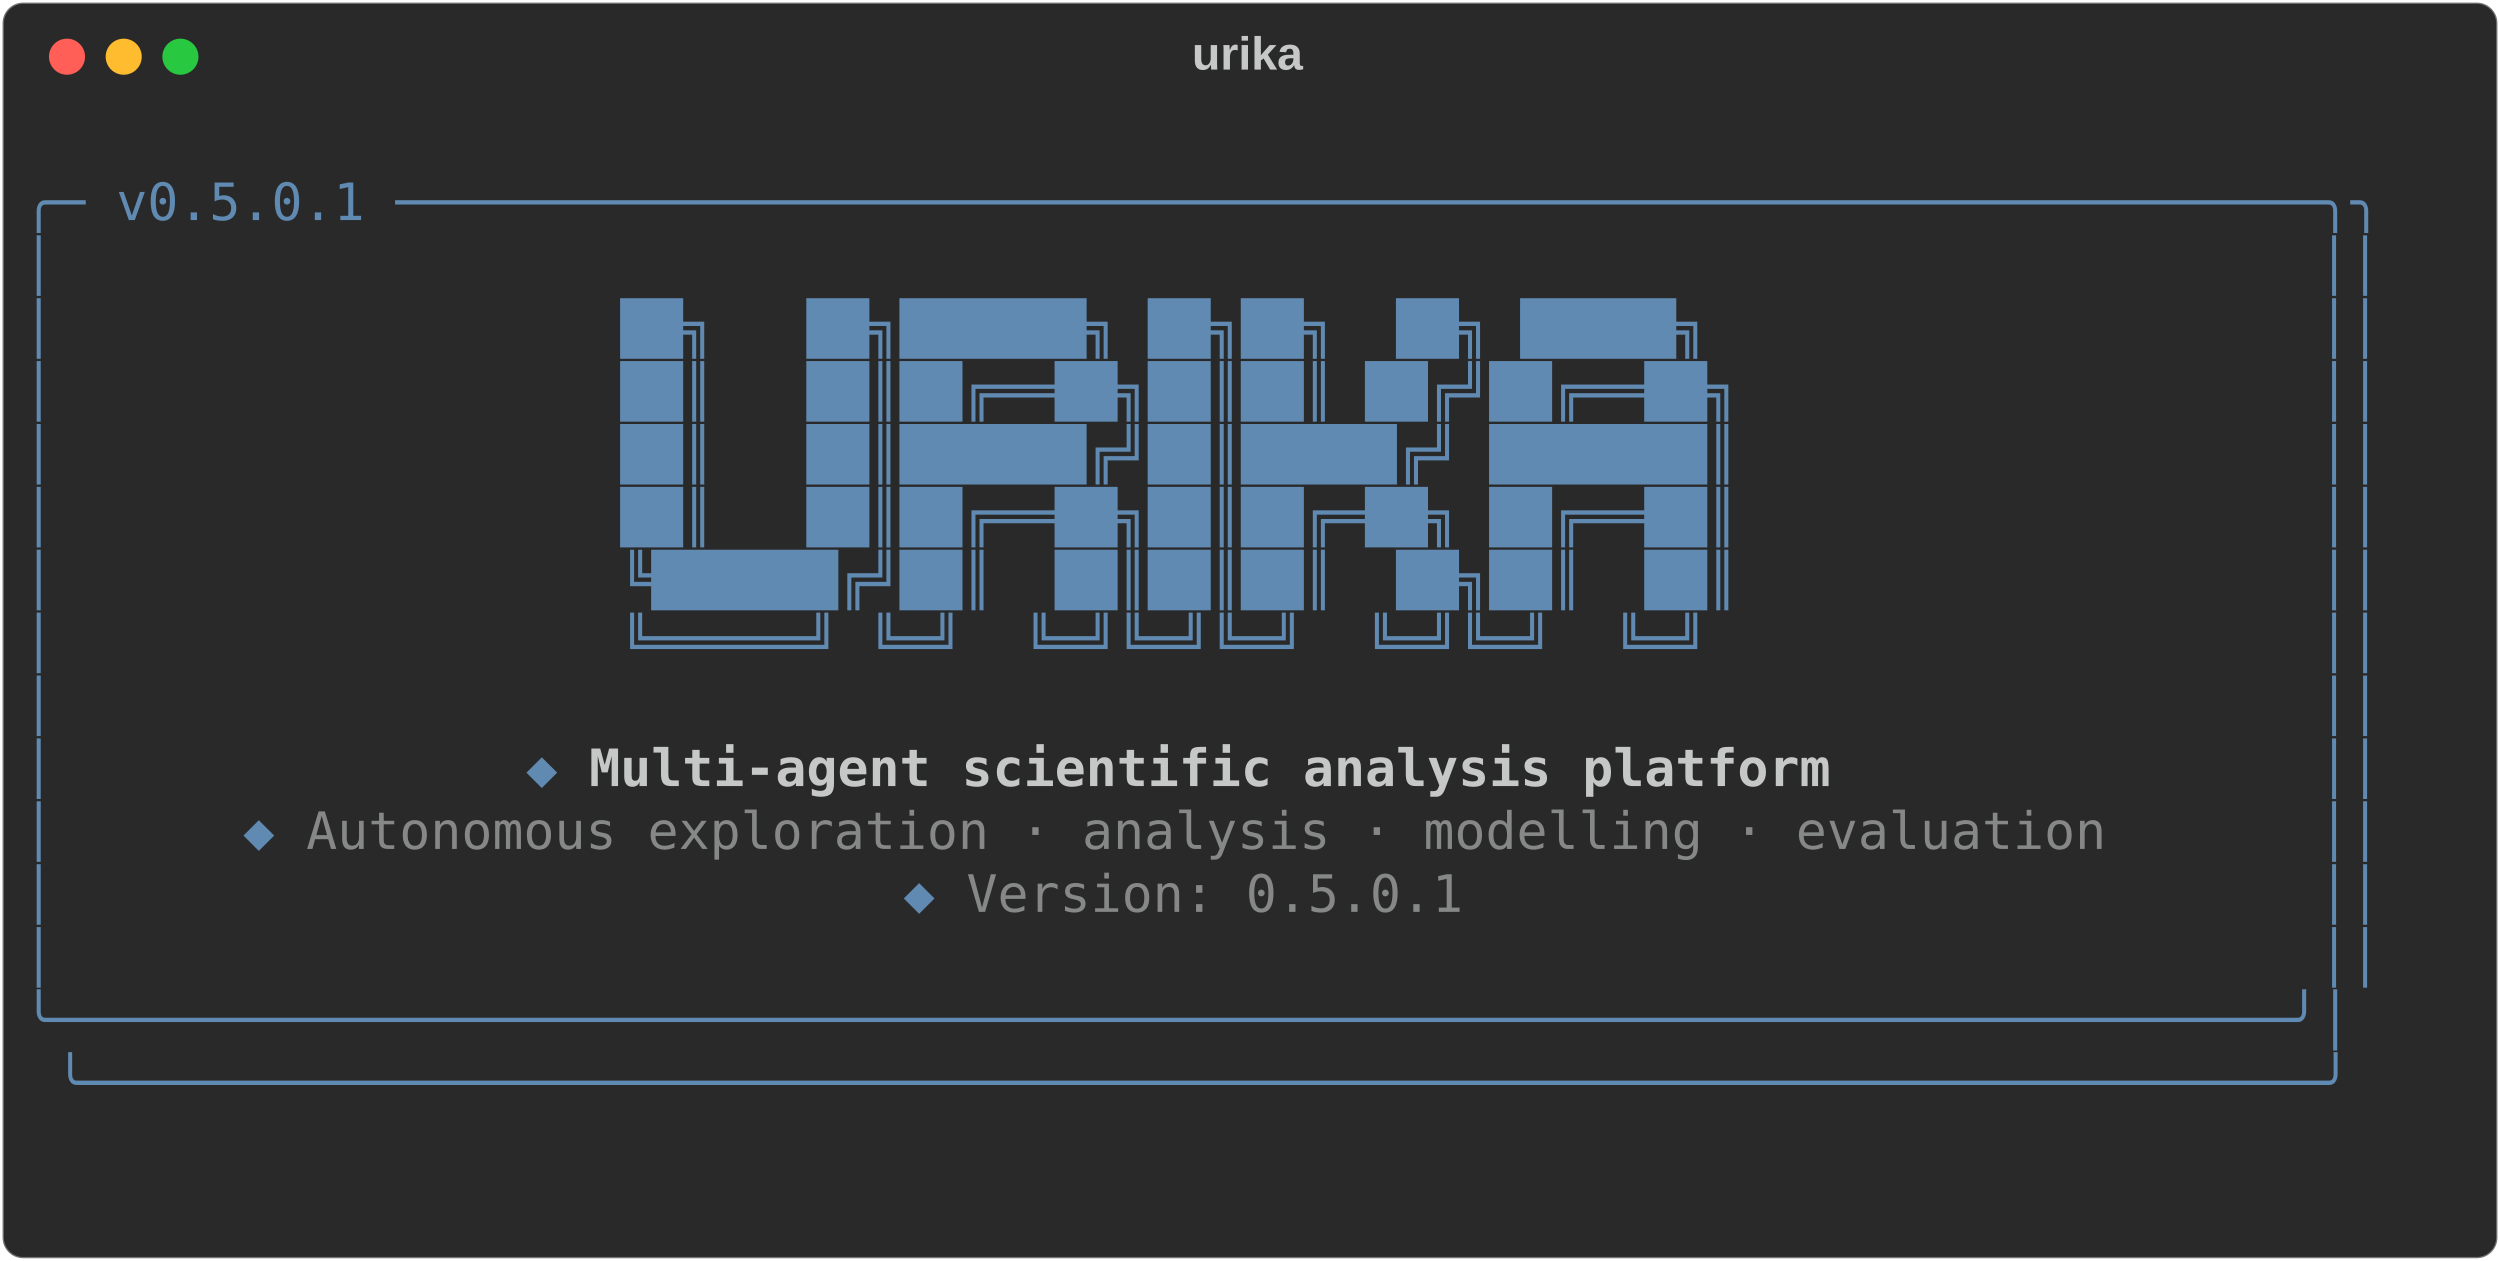
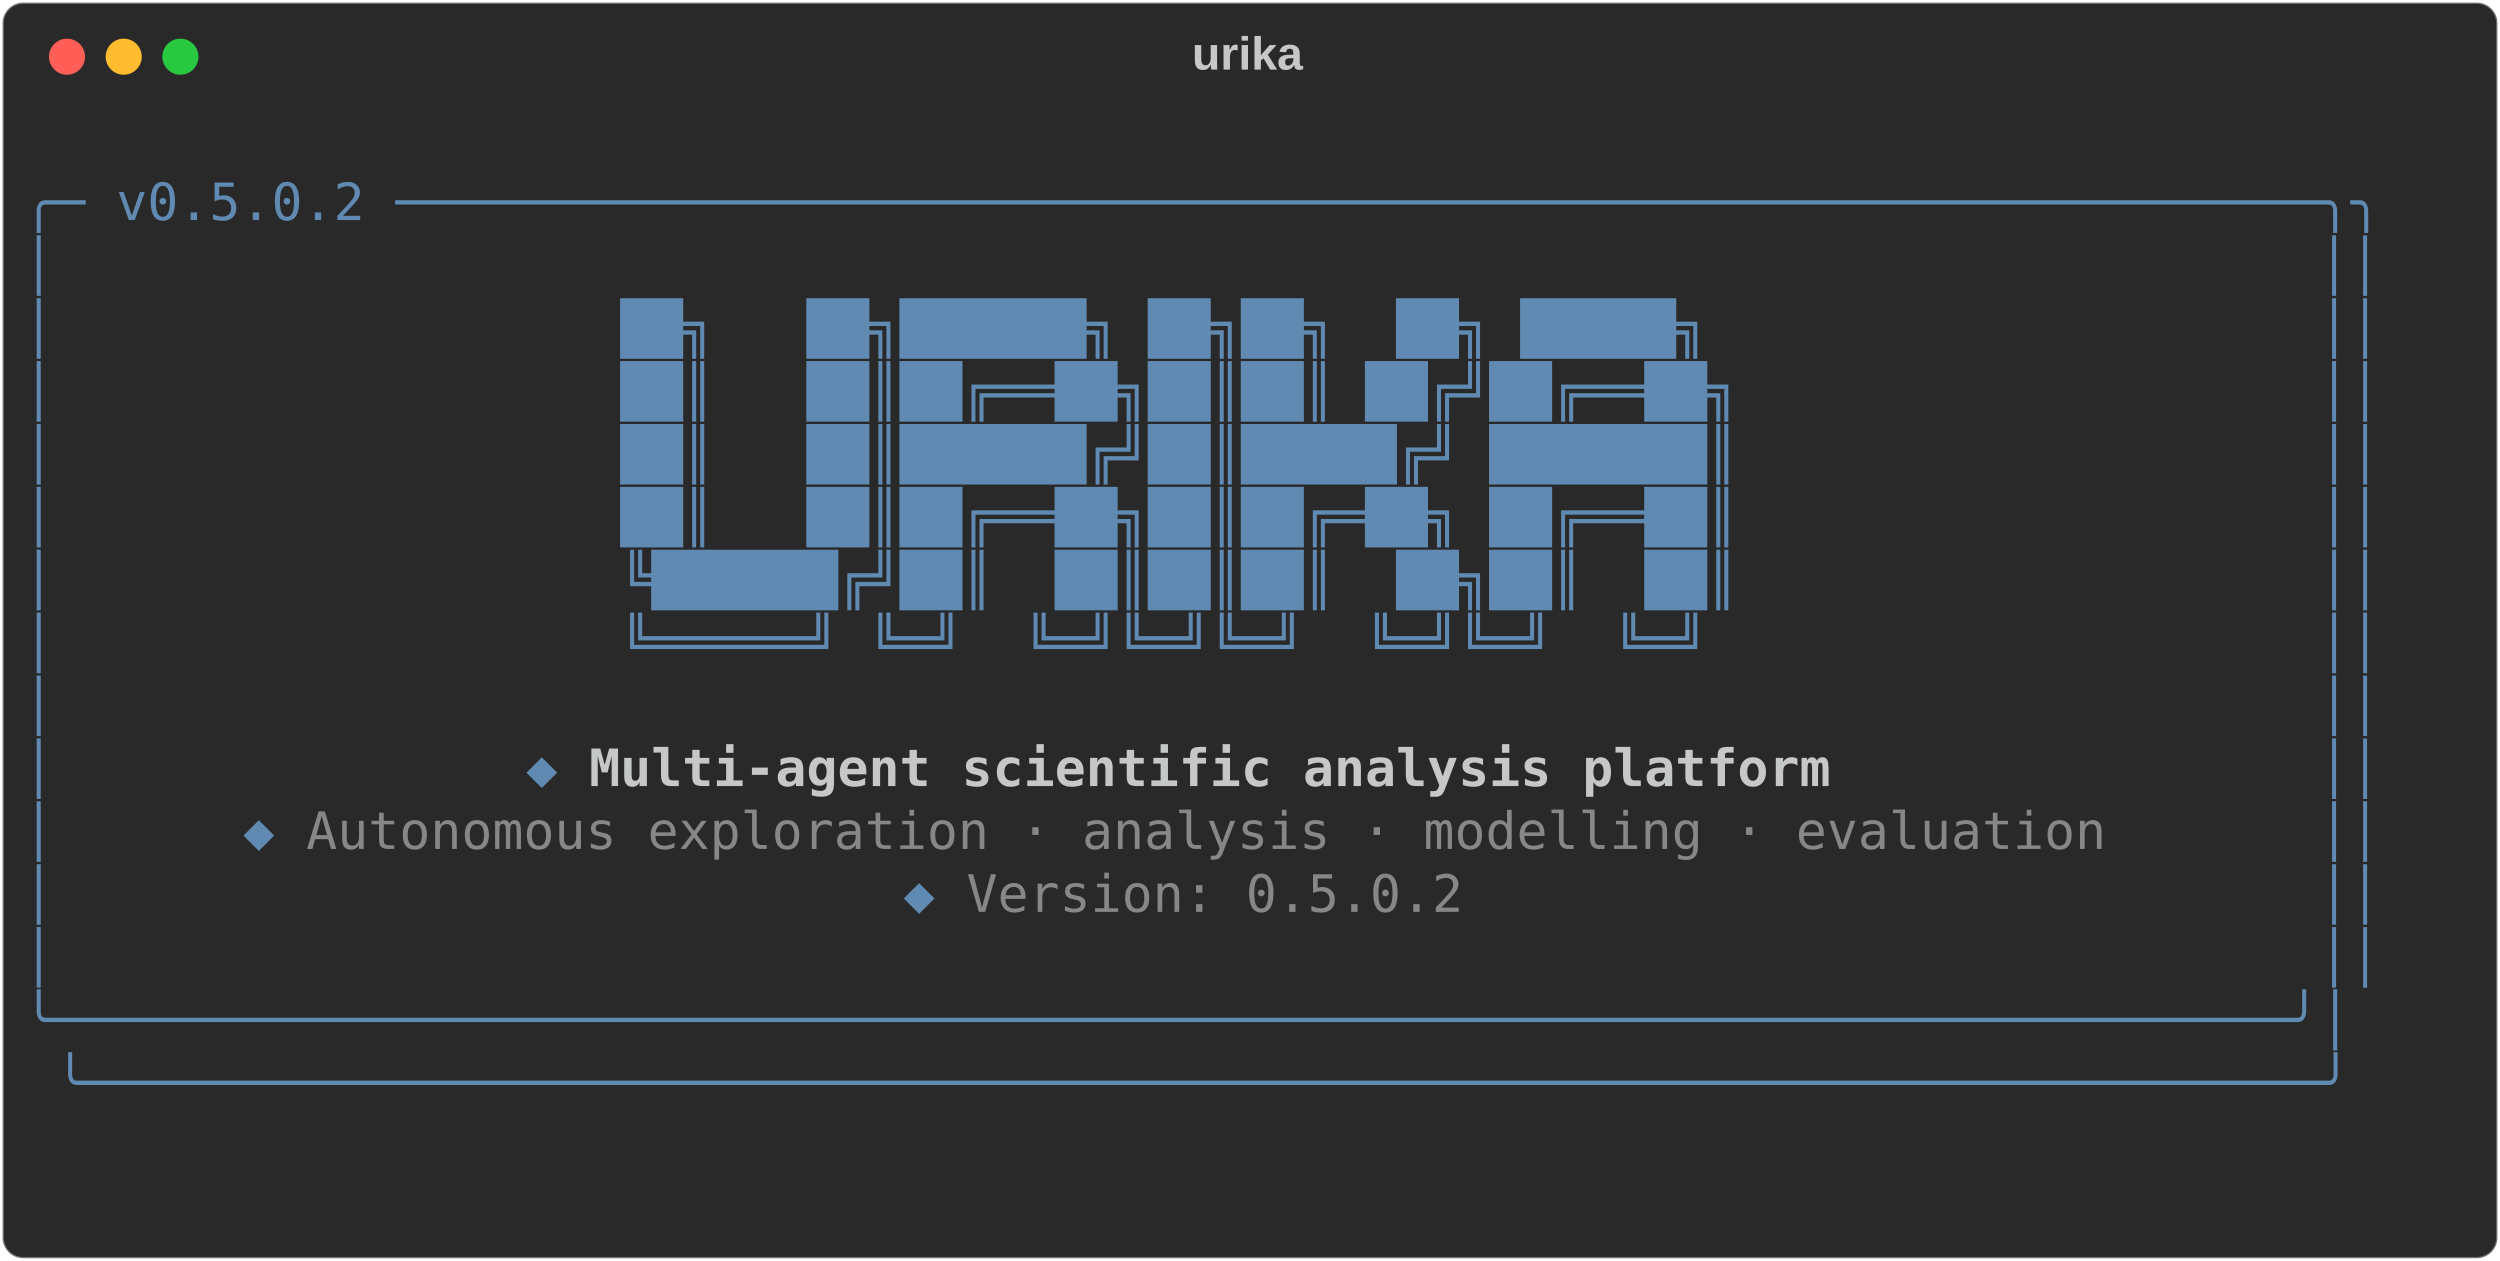
<svg xmlns="http://www.w3.org/2000/svg" class="rich-terminal" viewBox="0 0 970 489.2">
  <style>

    @font-face {
        font-family: "JetBrains Mono", "Fira Code";
        src: local("FiraCode-Regular"),
                url("https://cdnjs.cloudflare.com/ajax/libs/firacode/6.2.0/woff2/FiraCode-Regular.woff2") format("woff2"),
                url("https://cdnjs.cloudflare.com/ajax/libs/firacode/6.2.0/woff/FiraCode-Regular.woff") format("woff");
        font-style: normal;
        font-weight: 400;
    }
    @font-face {
        font-family: "JetBrains Mono", "Fira Code";
        src: local("FiraCode-Bold"),
                url("https://cdnjs.cloudflare.com/ajax/libs/firacode/6.2.0/woff2/FiraCode-Bold.woff2") format("woff2"),
                url("https://cdnjs.cloudflare.com/ajax/libs/firacode/6.2.0/woff/FiraCode-Bold.woff") format("woff");
        font-style: bold;
        font-weight: 700;
    }

-     .terminal-522061375-matrix {
+     .terminal-937756225-matrix {
        font-family: JetBrains Mono, Fira Code, DejaVu Sans Mono, monospace;
        font-size: 20px;
        line-height: 24.4px;
        font-variant-east-asian: full-width;
    }

-     .terminal-522061375-title {
+     .terminal-937756225-title {
        font-size: 18px;
        font-weight: bold;
        font-family: arial;
    }

-     .terminal-522061375-r1 { fill: #c5c8c6 }
- .terminal-522061375-r2 { fill: #608ab1 }
- .terminal-522061375-r3 { fill: #c5c8c6;font-weight: bold }
- .terminal-522061375-r4 { fill: #868887 }
+     .terminal-937756225-r1 { fill: #c5c8c6 }
+ .terminal-937756225-r2 { fill: #608ab1 }
+ .terminal-937756225-r3 { fill: #c5c8c6;font-weight: bold }
+ .terminal-937756225-r4 { fill: #868887 }
    </style>
  <defs>
-     <clipPath id="terminal-522061375-clip-terminal">
+     <clipPath id="terminal-937756225-clip-terminal">
      <rect x="0" y="0" width="950.6" height="438.2" />
    </clipPath>
-     <clipPath id="terminal-522061375-line-0">
+     <clipPath id="terminal-937756225-line-0">
      <rect x="0" y="1.5" width="951.6" height="24.65" />
    </clipPath>
-     <clipPath id="terminal-522061375-line-1">
+     <clipPath id="terminal-937756225-line-1">
      <rect x="0" y="25.9" width="951.6" height="24.65" />
    </clipPath>
-     <clipPath id="terminal-522061375-line-2">
+     <clipPath id="terminal-937756225-line-2">
      <rect x="0" y="50.3" width="951.6" height="24.65" />
    </clipPath>
-     <clipPath id="terminal-522061375-line-3">
+     <clipPath id="terminal-937756225-line-3">
      <rect x="0" y="74.7" width="951.6" height="24.65" />
    </clipPath>
-     <clipPath id="terminal-522061375-line-4">
+     <clipPath id="terminal-937756225-line-4">
      <rect x="0" y="99.1" width="951.6" height="24.65" />
    </clipPath>
-     <clipPath id="terminal-522061375-line-5">
+     <clipPath id="terminal-937756225-line-5">
      <rect x="0" y="123.5" width="951.6" height="24.65" />
    </clipPath>
-     <clipPath id="terminal-522061375-line-6">
+     <clipPath id="terminal-937756225-line-6">
      <rect x="0" y="147.9" width="951.6" height="24.65" />
    </clipPath>
-     <clipPath id="terminal-522061375-line-7">
+     <clipPath id="terminal-937756225-line-7">
      <rect x="0" y="172.3" width="951.6" height="24.65" />
    </clipPath>
-     <clipPath id="terminal-522061375-line-8">
+     <clipPath id="terminal-937756225-line-8">
      <rect x="0" y="196.7" width="951.6" height="24.65" />
    </clipPath>
-     <clipPath id="terminal-522061375-line-9">
+     <clipPath id="terminal-937756225-line-9">
      <rect x="0" y="221.1" width="951.6" height="24.65" />
    </clipPath>
-     <clipPath id="terminal-522061375-line-10">
+     <clipPath id="terminal-937756225-line-10">
      <rect x="0" y="245.5" width="951.6" height="24.65" />
    </clipPath>
-     <clipPath id="terminal-522061375-line-11">
+     <clipPath id="terminal-937756225-line-11">
      <rect x="0" y="269.9" width="951.6" height="24.65" />
    </clipPath>
-     <clipPath id="terminal-522061375-line-12">
+     <clipPath id="terminal-937756225-line-12">
      <rect x="0" y="294.3" width="951.6" height="24.65" />
    </clipPath>
-     <clipPath id="terminal-522061375-line-13">
+     <clipPath id="terminal-937756225-line-13">
      <rect x="0" y="318.7" width="951.6" height="24.65" />
    </clipPath>
-     <clipPath id="terminal-522061375-line-14">
+     <clipPath id="terminal-937756225-line-14">
      <rect x="0" y="343.1" width="951.6" height="24.65" />
    </clipPath>
-     <clipPath id="terminal-522061375-line-15">
+     <clipPath id="terminal-937756225-line-15">
      <rect x="0" y="367.5" width="951.6" height="24.65" />
    </clipPath>
-     <clipPath id="terminal-522061375-line-16">
+     <clipPath id="terminal-937756225-line-16">
      <rect x="0" y="391.9" width="951.6" height="24.65" />
    </clipPath>
  </defs>
  <rect fill="#292929" stroke="rgba(255,255,255,0.35)" stroke-width="1" x="1" y="1" width="968" height="487.2" rx="8" />
-   <text class="terminal-522061375-title" fill="#c5c8c6" text-anchor="middle" x="484" y="27">urika</text>
+   <text class="terminal-937756225-title" fill="#c5c8c6" text-anchor="middle" x="484" y="27">urika</text>
  <g transform="translate(26,22)">
    <circle cx="0" cy="0" r="7" fill="#ff5f57" />
    <circle cx="22" cy="0" r="7" fill="#febc2e" />
    <circle cx="44" cy="0" r="7" fill="#28c840" />
  </g>
-   <g transform="translate(9, 41)" clip-path="url(#terminal-522061375-clip-terminal)">
-     <g class="terminal-522061375-matrix">
-       <text class="terminal-522061375-r1" x="951.6" y="20" textLength="12.2" clip-path="url(#terminal-522061375-line-0)">
+   <g transform="translate(9, 41)" clip-path="url(#terminal-937756225-clip-terminal)">
+     <g class="terminal-937756225-matrix">
+       <text class="terminal-937756225-r1" x="951.6" y="20" textLength="12.2" clip-path="url(#terminal-937756225-line-0)">
</text>
-       <text class="terminal-522061375-r2" x="0" y="44.4" textLength="927.2" clip-path="url(#terminal-522061375-line-1)">╭─ v0.5.0.1 ──────────────────────────────────────────────────────────────╮╮</text>
-       <text class="terminal-522061375-r1" x="951.6" y="44.4" textLength="12.2" clip-path="url(#terminal-522061375-line-1)">
+       <text class="terminal-937756225-r2" x="0" y="44.4" textLength="927.2" clip-path="url(#terminal-937756225-line-1)">╭─ v0.5.0.2 ──────────────────────────────────────────────────────────────╮╮</text>
+       <text class="terminal-937756225-r1" x="951.6" y="44.4" textLength="12.2" clip-path="url(#terminal-937756225-line-1)">
</text>
-       <text class="terminal-522061375-r2" x="0" y="68.8" textLength="12.2" clip-path="url(#terminal-522061375-line-2)">│</text>
-       <text class="terminal-522061375-r2" x="890.6" y="68.8" textLength="24.4" clip-path="url(#terminal-522061375-line-2)">││</text>
-       <text class="terminal-522061375-r1" x="951.6" y="68.8" textLength="12.2" clip-path="url(#terminal-522061375-line-2)">
+       <text class="terminal-937756225-r2" x="0" y="68.8" textLength="12.2" clip-path="url(#terminal-937756225-line-2)">│</text>
+       <text class="terminal-937756225-r2" x="890.6" y="68.8" textLength="24.4" clip-path="url(#terminal-937756225-line-2)">││</text>
+       <text class="terminal-937756225-r1" x="951.6" y="68.8" textLength="12.2" clip-path="url(#terminal-937756225-line-2)">
</text>
-       <text class="terminal-522061375-r2" x="0" y="93.2" textLength="12.2" clip-path="url(#terminal-522061375-line-3)">│</text>
-       <text class="terminal-522061375-r2" x="231.8" y="93.2" textLength="439.2" clip-path="url(#terminal-522061375-line-3)">██╗   ██╗██████╗ ██╗██╗  ██╗ █████╗ </text>
-       <text class="terminal-522061375-r2" x="890.6" y="93.2" textLength="24.4" clip-path="url(#terminal-522061375-line-3)">││</text>
-       <text class="terminal-522061375-r1" x="951.6" y="93.2" textLength="12.2" clip-path="url(#terminal-522061375-line-3)">
+       <text class="terminal-937756225-r2" x="0" y="93.2" textLength="12.2" clip-path="url(#terminal-937756225-line-3)">│</text>
+       <text class="terminal-937756225-r2" x="231.8" y="93.2" textLength="439.2" clip-path="url(#terminal-937756225-line-3)">██╗   ██╗██████╗ ██╗██╗  ██╗ █████╗ </text>
+       <text class="terminal-937756225-r2" x="890.6" y="93.2" textLength="24.4" clip-path="url(#terminal-937756225-line-3)">││</text>
+       <text class="terminal-937756225-r1" x="951.6" y="93.2" textLength="12.2" clip-path="url(#terminal-937756225-line-3)">
</text>
-       <text class="terminal-522061375-r2" x="0" y="117.6" textLength="12.2" clip-path="url(#terminal-522061375-line-4)">│</text>
-       <text class="terminal-522061375-r2" x="231.8" y="117.6" textLength="439.2" clip-path="url(#terminal-522061375-line-4)">██║   ██║██╔══██╗██║██║ ██╔╝██╔══██╗</text>
-       <text class="terminal-522061375-r2" x="890.6" y="117.6" textLength="24.4" clip-path="url(#terminal-522061375-line-4)">││</text>
-       <text class="terminal-522061375-r1" x="951.6" y="117.6" textLength="12.2" clip-path="url(#terminal-522061375-line-4)">
+       <text class="terminal-937756225-r2" x="0" y="117.6" textLength="12.2" clip-path="url(#terminal-937756225-line-4)">│</text>
+       <text class="terminal-937756225-r2" x="231.8" y="117.6" textLength="439.2" clip-path="url(#terminal-937756225-line-4)">██║   ██║██╔══██╗██║██║ ██╔╝██╔══██╗</text>
+       <text class="terminal-937756225-r2" x="890.6" y="117.6" textLength="24.4" clip-path="url(#terminal-937756225-line-4)">││</text>
+       <text class="terminal-937756225-r1" x="951.6" y="117.6" textLength="12.2" clip-path="url(#terminal-937756225-line-4)">
</text>
-       <text class="terminal-522061375-r2" x="0" y="142" textLength="12.2" clip-path="url(#terminal-522061375-line-5)">│</text>
-       <text class="terminal-522061375-r2" x="231.8" y="142" textLength="439.2" clip-path="url(#terminal-522061375-line-5)">██║   ██║██████╔╝██║█████╔╝ ███████║</text>
-       <text class="terminal-522061375-r2" x="890.6" y="142" textLength="24.4" clip-path="url(#terminal-522061375-line-5)">││</text>
-       <text class="terminal-522061375-r1" x="951.6" y="142" textLength="12.2" clip-path="url(#terminal-522061375-line-5)">
+       <text class="terminal-937756225-r2" x="0" y="142" textLength="12.2" clip-path="url(#terminal-937756225-line-5)">│</text>
+       <text class="terminal-937756225-r2" x="231.8" y="142" textLength="439.2" clip-path="url(#terminal-937756225-line-5)">██║   ██║██████╔╝██║█████╔╝ ███████║</text>
+       <text class="terminal-937756225-r2" x="890.6" y="142" textLength="24.4" clip-path="url(#terminal-937756225-line-5)">││</text>
+       <text class="terminal-937756225-r1" x="951.6" y="142" textLength="12.2" clip-path="url(#terminal-937756225-line-5)">
</text>
-       <text class="terminal-522061375-r2" x="0" y="166.4" textLength="12.2" clip-path="url(#terminal-522061375-line-6)">│</text>
-       <text class="terminal-522061375-r2" x="231.8" y="166.4" textLength="439.2" clip-path="url(#terminal-522061375-line-6)">██║   ██║██╔══██╗██║██╔═██╗ ██╔══██║</text>
-       <text class="terminal-522061375-r2" x="890.6" y="166.4" textLength="24.4" clip-path="url(#terminal-522061375-line-6)">││</text>
-       <text class="terminal-522061375-r1" x="951.6" y="166.4" textLength="12.2" clip-path="url(#terminal-522061375-line-6)">
+       <text class="terminal-937756225-r2" x="0" y="166.4" textLength="12.2" clip-path="url(#terminal-937756225-line-6)">│</text>
+       <text class="terminal-937756225-r2" x="231.8" y="166.4" textLength="439.2" clip-path="url(#terminal-937756225-line-6)">██║   ██║██╔══██╗██║██╔═██╗ ██╔══██║</text>
+       <text class="terminal-937756225-r2" x="890.6" y="166.4" textLength="24.4" clip-path="url(#terminal-937756225-line-6)">││</text>
+       <text class="terminal-937756225-r1" x="951.6" y="166.4" textLength="12.2" clip-path="url(#terminal-937756225-line-6)">
</text>
-       <text class="terminal-522061375-r2" x="0" y="190.8" textLength="12.2" clip-path="url(#terminal-522061375-line-7)">│</text>
-       <text class="terminal-522061375-r2" x="231.8" y="190.8" textLength="439.2" clip-path="url(#terminal-522061375-line-7)">╚██████╔╝██║  ██║██║██║  ██╗██║  ██║</text>
-       <text class="terminal-522061375-r2" x="890.6" y="190.8" textLength="24.4" clip-path="url(#terminal-522061375-line-7)">││</text>
-       <text class="terminal-522061375-r1" x="951.6" y="190.8" textLength="12.2" clip-path="url(#terminal-522061375-line-7)">
+       <text class="terminal-937756225-r2" x="0" y="190.8" textLength="12.2" clip-path="url(#terminal-937756225-line-7)">│</text>
+       <text class="terminal-937756225-r2" x="231.8" y="190.8" textLength="439.2" clip-path="url(#terminal-937756225-line-7)">╚██████╔╝██║  ██║██║██║  ██╗██║  ██║</text>
+       <text class="terminal-937756225-r2" x="890.6" y="190.8" textLength="24.4" clip-path="url(#terminal-937756225-line-7)">││</text>
+       <text class="terminal-937756225-r1" x="951.6" y="190.8" textLength="12.2" clip-path="url(#terminal-937756225-line-7)">
</text>
-       <text class="terminal-522061375-r2" x="0" y="215.2" textLength="12.2" clip-path="url(#terminal-522061375-line-8)">│</text>
-       <text class="terminal-522061375-r2" x="231.8" y="215.2" textLength="439.2" clip-path="url(#terminal-522061375-line-8)"> ╚═════╝ ╚═╝  ╚═╝╚═╝╚═╝  ╚═╝╚═╝  ╚═╝</text>
-       <text class="terminal-522061375-r2" x="890.6" y="215.2" textLength="24.4" clip-path="url(#terminal-522061375-line-8)">││</text>
-       <text class="terminal-522061375-r1" x="951.6" y="215.2" textLength="12.2" clip-path="url(#terminal-522061375-line-8)">
+       <text class="terminal-937756225-r2" x="0" y="215.2" textLength="12.2" clip-path="url(#terminal-937756225-line-8)">│</text>
+       <text class="terminal-937756225-r2" x="231.8" y="215.2" textLength="439.2" clip-path="url(#terminal-937756225-line-8)"> ╚═════╝ ╚═╝  ╚═╝╚═╝╚═╝  ╚═╝╚═╝  ╚═╝</text>
+       <text class="terminal-937756225-r2" x="890.6" y="215.2" textLength="24.4" clip-path="url(#terminal-937756225-line-8)">││</text>
+       <text class="terminal-937756225-r1" x="951.6" y="215.2" textLength="12.2" clip-path="url(#terminal-937756225-line-8)">
</text>
-       <text class="terminal-522061375-r2" x="0" y="239.6" textLength="12.2" clip-path="url(#terminal-522061375-line-9)">│</text>
-       <text class="terminal-522061375-r2" x="890.6" y="239.6" textLength="24.4" clip-path="url(#terminal-522061375-line-9)">││</text>
-       <text class="terminal-522061375-r1" x="951.6" y="239.6" textLength="12.2" clip-path="url(#terminal-522061375-line-9)">
+       <text class="terminal-937756225-r2" x="0" y="239.6" textLength="12.2" clip-path="url(#terminal-937756225-line-9)">│</text>
+       <text class="terminal-937756225-r2" x="890.6" y="239.6" textLength="24.4" clip-path="url(#terminal-937756225-line-9)">││</text>
+       <text class="terminal-937756225-r1" x="951.6" y="239.6" textLength="12.2" clip-path="url(#terminal-937756225-line-9)">
</text>
-       <text class="terminal-522061375-r2" x="0" y="264" textLength="12.2" clip-path="url(#terminal-522061375-line-10)">│</text>
-       <text class="terminal-522061375-r2" x="195.2" y="264" textLength="12.2" clip-path="url(#terminal-522061375-line-10)">◆</text>
-       <text class="terminal-522061375-r3" x="219.6" y="264" textLength="488" clip-path="url(#terminal-522061375-line-10)">Multi-agent scientific analysis platform</text>
-       <text class="terminal-522061375-r2" x="890.6" y="264" textLength="24.4" clip-path="url(#terminal-522061375-line-10)">││</text>
-       <text class="terminal-522061375-r1" x="951.6" y="264" textLength="12.2" clip-path="url(#terminal-522061375-line-10)">
+       <text class="terminal-937756225-r2" x="0" y="264" textLength="12.2" clip-path="url(#terminal-937756225-line-10)">│</text>
+       <text class="terminal-937756225-r2" x="195.2" y="264" textLength="12.2" clip-path="url(#terminal-937756225-line-10)">◆</text>
+       <text class="terminal-937756225-r3" x="219.6" y="264" textLength="488" clip-path="url(#terminal-937756225-line-10)">Multi-agent scientific analysis platform</text>
+       <text class="terminal-937756225-r2" x="890.6" y="264" textLength="24.4" clip-path="url(#terminal-937756225-line-10)">││</text>
+       <text class="terminal-937756225-r1" x="951.6" y="264" textLength="12.2" clip-path="url(#terminal-937756225-line-10)">
</text>
-       <text class="terminal-522061375-r2" x="0" y="288.4" textLength="12.2" clip-path="url(#terminal-522061375-line-11)">│</text>
-       <text class="terminal-522061375-r2" x="85.4" y="288.4" textLength="12.2" clip-path="url(#terminal-522061375-line-11)">◆</text>
-       <text class="terminal-522061375-r4" x="109.8" y="288.4" textLength="707.6" clip-path="url(#terminal-522061375-line-11)">Autonomous exploration · analysis · modelling · evaluation</text>
-       <text class="terminal-522061375-r2" x="890.6" y="288.4" textLength="24.4" clip-path="url(#terminal-522061375-line-11)">││</text>
-       <text class="terminal-522061375-r1" x="951.6" y="288.4" textLength="12.2" clip-path="url(#terminal-522061375-line-11)">
+       <text class="terminal-937756225-r2" x="0" y="288.4" textLength="12.2" clip-path="url(#terminal-937756225-line-11)">│</text>
+       <text class="terminal-937756225-r2" x="85.4" y="288.4" textLength="12.2" clip-path="url(#terminal-937756225-line-11)">◆</text>
+       <text class="terminal-937756225-r4" x="109.8" y="288.4" textLength="707.6" clip-path="url(#terminal-937756225-line-11)">Autonomous exploration · analysis · modelling · evaluation</text>
+       <text class="terminal-937756225-r2" x="890.6" y="288.4" textLength="24.4" clip-path="url(#terminal-937756225-line-11)">││</text>
+       <text class="terminal-937756225-r1" x="951.6" y="288.4" textLength="12.2" clip-path="url(#terminal-937756225-line-11)">
</text>
-       <text class="terminal-522061375-r2" x="0" y="312.8" textLength="12.2" clip-path="url(#terminal-522061375-line-12)">│</text>
-       <text class="terminal-522061375-r2" x="341.6" y="312.8" textLength="12.2" clip-path="url(#terminal-522061375-line-12)">◆</text>
-       <text class="terminal-522061375-r4" x="366" y="312.8" textLength="195.2" clip-path="url(#terminal-522061375-line-12)">Version: 0.5.0.1</text>
-       <text class="terminal-522061375-r2" x="890.6" y="312.8" textLength="24.4" clip-path="url(#terminal-522061375-line-12)">││</text>
-       <text class="terminal-522061375-r1" x="951.6" y="312.8" textLength="12.2" clip-path="url(#terminal-522061375-line-12)">
+       <text class="terminal-937756225-r2" x="0" y="312.8" textLength="12.2" clip-path="url(#terminal-937756225-line-12)">│</text>
+       <text class="terminal-937756225-r2" x="341.6" y="312.8" textLength="12.2" clip-path="url(#terminal-937756225-line-12)">◆</text>
+       <text class="terminal-937756225-r4" x="366" y="312.8" textLength="195.2" clip-path="url(#terminal-937756225-line-12)">Version: 0.5.0.2</text>
+       <text class="terminal-937756225-r2" x="890.6" y="312.8" textLength="24.4" clip-path="url(#terminal-937756225-line-12)">││</text>
+       <text class="terminal-937756225-r1" x="951.6" y="312.8" textLength="12.2" clip-path="url(#terminal-937756225-line-12)">
</text>
-       <text class="terminal-522061375-r2" x="0" y="337.2" textLength="12.2" clip-path="url(#terminal-522061375-line-13)">│</text>
-       <text class="terminal-522061375-r2" x="890.6" y="337.2" textLength="24.4" clip-path="url(#terminal-522061375-line-13)">││</text>
-       <text class="terminal-522061375-r1" x="951.6" y="337.2" textLength="12.2" clip-path="url(#terminal-522061375-line-13)">
+       <text class="terminal-937756225-r2" x="0" y="337.2" textLength="12.2" clip-path="url(#terminal-937756225-line-13)">│</text>
+       <text class="terminal-937756225-r2" x="890.6" y="337.2" textLength="24.4" clip-path="url(#terminal-937756225-line-13)">││</text>
+       <text class="terminal-937756225-r1" x="951.6" y="337.2" textLength="12.2" clip-path="url(#terminal-937756225-line-13)">
</text>
-       <text class="terminal-522061375-r2" x="0" y="361.6" textLength="915" clip-path="url(#terminal-522061375-line-14)">╰────────────────────────────────────────────────────────────────────────╯│</text>
-       <text class="terminal-522061375-r1" x="951.6" y="361.6" textLength="12.2" clip-path="url(#terminal-522061375-line-14)">
+       <text class="terminal-937756225-r2" x="0" y="361.6" textLength="915" clip-path="url(#terminal-937756225-line-14)">╰────────────────────────────────────────────────────────────────────────╯│</text>
+       <text class="terminal-937756225-r1" x="951.6" y="361.6" textLength="12.2" clip-path="url(#terminal-937756225-line-14)">
</text>
-       <text class="terminal-522061375-r2" x="12.2" y="386" textLength="902.8" clip-path="url(#terminal-522061375-line-15)">╰────────────────────────────────────────────────────────────────────────╯</text>
-       <text class="terminal-522061375-r1" x="951.6" y="386" textLength="12.2" clip-path="url(#terminal-522061375-line-15)">
+       <text class="terminal-937756225-r2" x="12.2" y="386" textLength="902.8" clip-path="url(#terminal-937756225-line-15)">╰────────────────────────────────────────────────────────────────────────╯</text>
+       <text class="terminal-937756225-r1" x="951.6" y="386" textLength="12.2" clip-path="url(#terminal-937756225-line-15)">
</text>
-       <text class="terminal-522061375-r1" x="951.6" y="410.4" textLength="12.2" clip-path="url(#terminal-522061375-line-16)">
+       <text class="terminal-937756225-r1" x="951.6" y="410.4" textLength="12.2" clip-path="url(#terminal-937756225-line-16)">
</text>
-       <text class="terminal-522061375-r1" x="951.6" y="434.8" textLength="12.2" clip-path="url(#terminal-522061375-line-17)">
+       <text class="terminal-937756225-r1" x="951.6" y="434.8" textLength="12.2" clip-path="url(#terminal-937756225-line-17)">
</text>
    </g>
  </g>
</svg>
